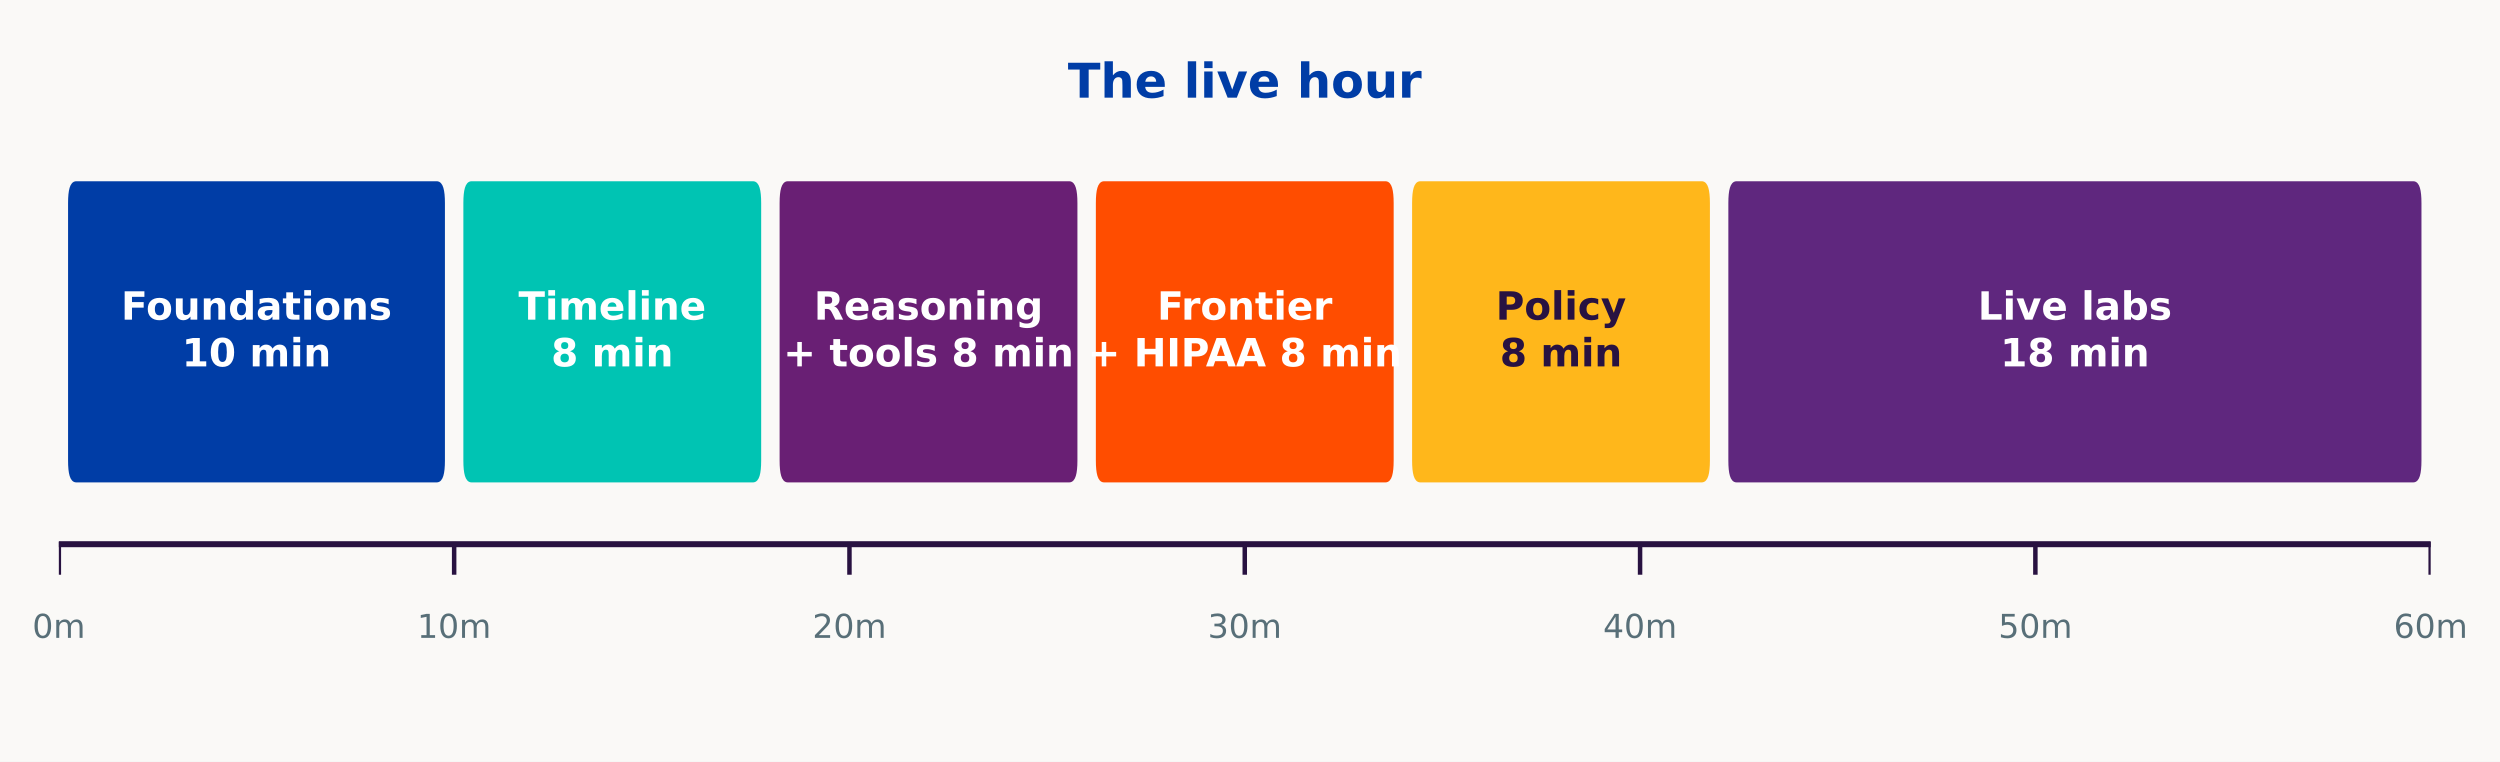
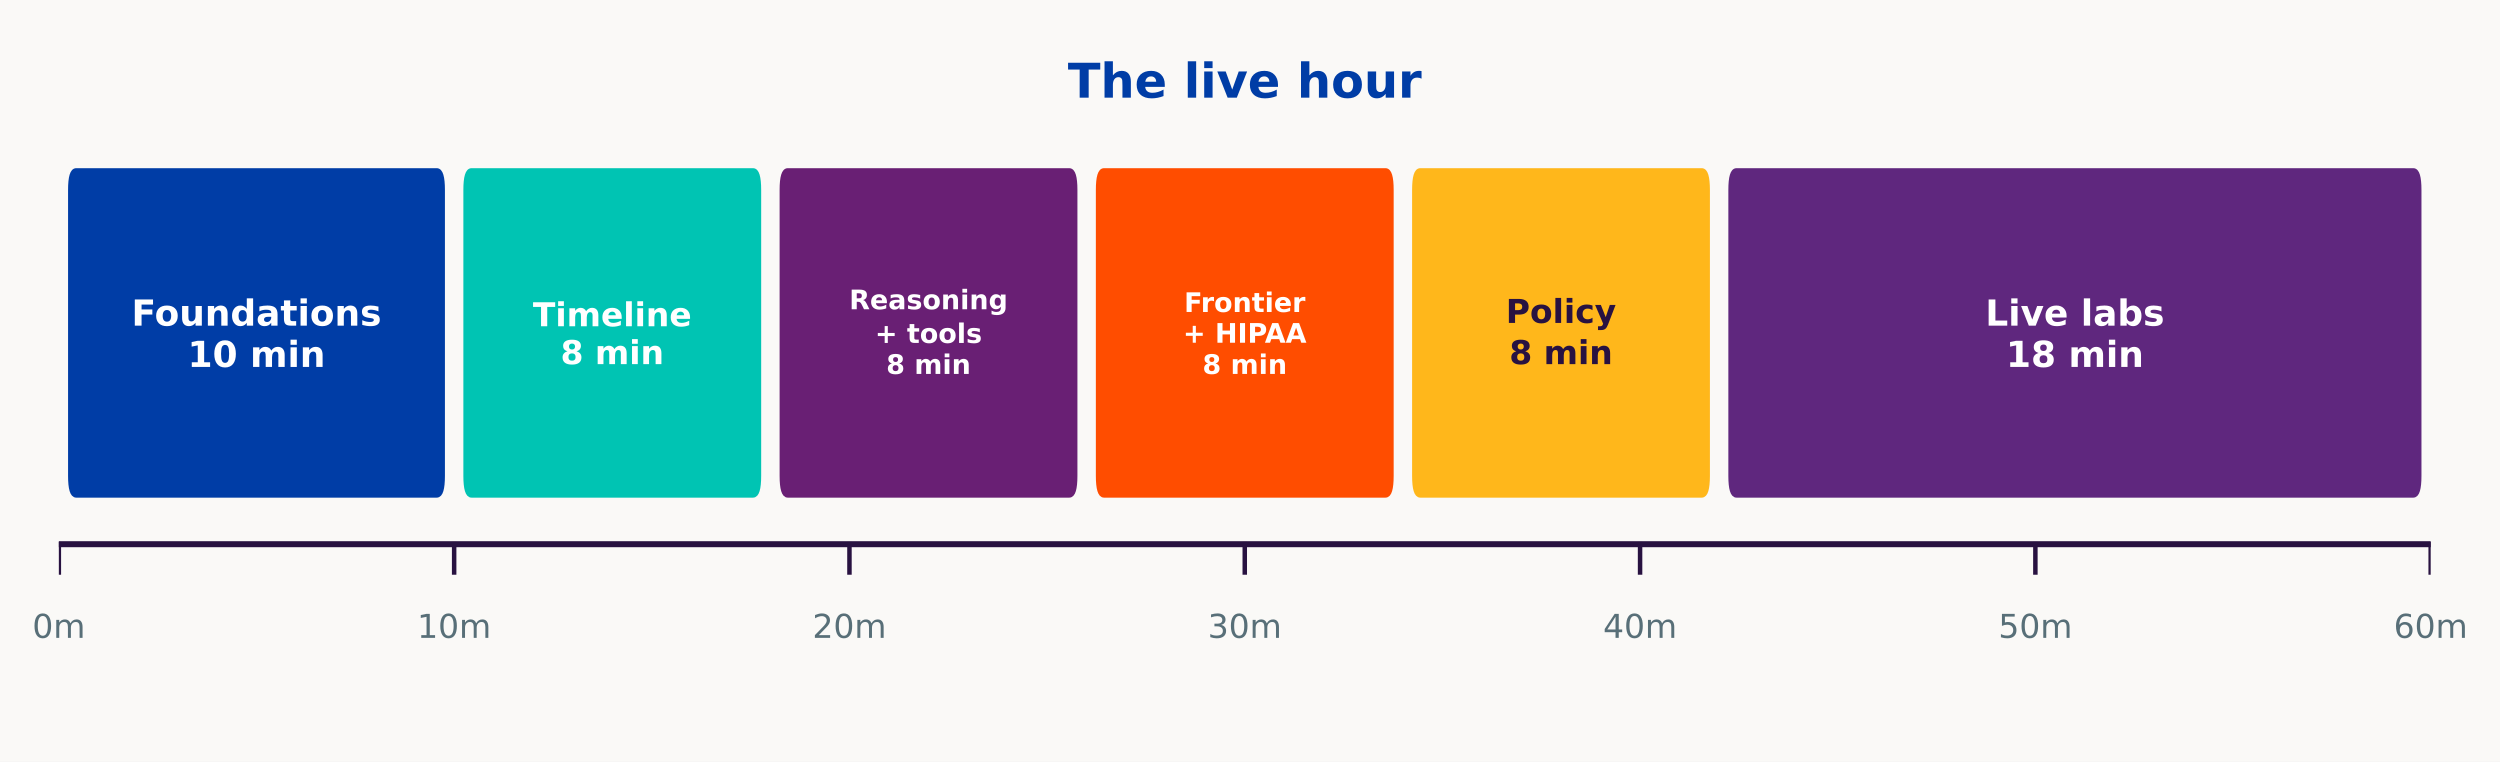
<svg xmlns="http://www.w3.org/2000/svg" xmlns:xlink="http://www.w3.org/1999/xlink" width="835.173pt" height="254.448pt" viewBox="0 0 835.173 254.448" version="1.1">
  <defs>
    <style type="text/css">*{stroke-linejoin: round; stroke-linecap: butt}</style>
  </defs>
  <g id="figure_1">
    <g id="patch_1">
      <path d="M 0 254.448  L 835.173 254.448  L 835.173 0  L 0 0  z " style="fill: #faf9f7" />
    </g>
    <g id="axes_1">
      <g id="patch_2">
-         <path d="M 25.467 160.405  L 145.906 160.405  Q 147.887 160.405 147.887 153.856  L 147.887 67.848  Q 147.887 61.299 145.906 61.299  L 25.467 61.299  Q 23.486 61.299 23.486 67.848  L 23.486 153.856  Q 23.486 160.405 25.467 160.405  z " clip-path="url(#pd642edeafd)" style="fill: #003da6; stroke: #003da6; stroke-width: 1.5; stroke-linejoin: miter" />
+         <path d="M 25.467 165.498  L 145.906 165.498  Q 147.887 165.498 147.887 158.95  L 147.887 63.482  Q 147.887 56.933 145.906 56.933  L 25.467 56.933  Q 23.486 56.933 23.486 63.482  L 23.486 158.95  Q 23.486 165.498 25.467 165.498  z " clip-path="url(#p7206126581)" style="fill: #003da6; stroke: #003da6; stroke-width: 1.5; stroke-linejoin: miter" />
      </g>
      <g id="patch_3">
-         <path d="M 157.527 160.405  L 251.554 160.405  Q 253.535 160.405 253.535 153.856  L 253.535 67.848  Q 253.535 61.299 251.554 61.299  L 157.527 61.299  Q 155.546 61.299 155.546 67.848  L 155.546 153.856  Q 155.546 160.405 157.527 160.405  z " clip-path="url(#pd642edeafd)" style="fill: #00c4b3; stroke: #00c4b3; stroke-width: 1.5; stroke-linejoin: miter" />
+         <path d="M 263.175 165.498  L 357.202 165.498  Q 359.183 165.498 359.183 158.95  L 359.183 63.482  Q 359.183 56.933 357.202 56.933  L 263.175 56.933  Q 261.194 56.933 261.194 63.482  L 261.194 158.95  Q 261.194 165.498 263.175 165.498  z " clip-path="url(#p7206126581)" style="fill: #691f74; stroke: #691f74; stroke-width: 1.5; stroke-linejoin: miter" />
      </g>
      <g id="patch_4">
-         <path d="M 263.175 160.405  L 357.202 160.405  Q 359.183 160.405 359.183 153.856  L 359.183 67.848  Q 359.183 61.299 357.202 61.299  L 263.175 61.299  Q 261.194 61.299 261.194 67.848  L 261.194 153.856  Q 261.194 160.405 263.175 160.405  z " clip-path="url(#pd642edeafd)" style="fill: #691f74; stroke: #691f74; stroke-width: 1.5; stroke-linejoin: miter" />
+         <path d="M 368.823 165.498  L 462.85 165.498  Q 464.831 165.498 464.831 158.95  L 464.831 63.482  Q 464.831 56.933 462.85 56.933  L 368.823 56.933  Q 366.842 56.933 366.842 63.482  L 366.842 158.95  Q 366.842 165.498 368.823 165.498  z " clip-path="url(#p7206126581)" style="fill: #ff4d00; stroke: #ff4d00; stroke-width: 1.5; stroke-linejoin: miter" />
      </g>
      <g id="patch_5">
-         <path d="M 368.823 160.405  L 462.85 160.405  Q 464.831 160.405 464.831 153.856  L 464.831 67.848  Q 464.831 61.299 462.85 61.299  L 368.823 61.299  Q 366.842 61.299 366.842 67.848  L 366.842 153.856  Q 366.842 160.405 368.823 160.405  z " clip-path="url(#pd642edeafd)" style="fill: #ff4d00; stroke: #ff4d00; stroke-width: 1.5; stroke-linejoin: miter" />
+         <path d="M 474.471 165.498  L 568.498 165.498  Q 570.479 165.498 570.479 158.95  L 570.479 63.482  Q 570.479 56.933 568.498 56.933  L 474.471 56.933  Q 472.49 56.933 472.49 63.482  L 472.49 158.95  Q 472.49 165.498 474.471 165.498  z " clip-path="url(#p7206126581)" style="fill: #ffb71b; stroke: #ffb71b; stroke-width: 1.5; stroke-linejoin: miter" />
      </g>
      <g id="patch_6">
-         <path d="M 474.471 160.405  L 568.498 160.405  Q 570.479 160.405 570.479 153.856  L 570.479 67.848  Q 570.479 61.299 568.498 61.299  L 474.471 61.299  Q 472.49 61.299 472.49 67.848  L 472.49 153.856  Q 472.49 160.405 474.471 160.405  z " clip-path="url(#pd642edeafd)" style="fill: #ffb71b; stroke: #ffb71b; stroke-width: 1.5; stroke-linejoin: miter" />
+         <path d="M 157.527 165.498  L 251.554 165.498  Q 253.535 165.498 253.535 158.95  L 253.535 63.482  Q 253.535 56.933 251.554 56.933  L 157.527 56.933  Q 155.546 56.933 155.546 63.482  L 155.546 158.95  Q 155.546 165.498 157.527 165.498  z " clip-path="url(#p7206126581)" style="fill: #00c4b3; stroke: #00c4b3; stroke-width: 1.5; stroke-linejoin: miter" />
      </g>
      <g id="patch_7">
-         <path d="M 580.119 160.405  L 806.206 160.405  Q 808.187 160.405 808.187 153.856  L 808.187 67.848  Q 808.187 61.299 806.206 61.299  L 580.119 61.299  Q 578.138 61.299 578.138 67.848  L 578.138 153.856  Q 578.138 160.405 580.119 160.405  z " clip-path="url(#pd642edeafd)" style="fill: #5f277e; stroke: #5f277e; stroke-width: 1.5; stroke-linejoin: miter" />
+         <path d="M 580.119 165.498  L 806.206 165.498  Q 808.187 165.498 808.187 158.95  L 808.187 63.482  Q 808.187 56.933 806.206 56.933  L 580.119 56.933  Q 578.138 56.933 578.138 63.482  L 578.138 158.95  Q 578.138 165.498 580.119 165.498  z " clip-path="url(#p7206126581)" style="fill: #5f277e; stroke: #5f277e; stroke-width: 1.5; stroke-linejoin: miter" />
      </g>
      <g id="line2d_1">
-         <path d="M 19.657 181.798  L 812.017 181.798  " clip-path="url(#pd642edeafd)" style="fill: none; stroke: #281241; stroke-width: 2; stroke-linecap: square" />
+         <path d="M 19.657 181.798  L 812.017 181.798  " clip-path="url(#p7206126581)" style="fill: none; stroke: #281241; stroke-width: 2; stroke-linecap: square" />
      </g>
      <g id="line2d_2">
-         <path d="M 19.657 191.257  L 19.657 181.798  " clip-path="url(#pd642edeafd)" style="fill: none; stroke: #281241; stroke-width: 1.5; stroke-linecap: square" />
+         <path d="M 19.657 191.257  L 19.657 181.798  " clip-path="url(#p7206126581)" style="fill: none; stroke: #281241; stroke-width: 1.5; stroke-linecap: square" />
      </g>
      <g id="line2d_3">
-         <path d="M 151.717 191.257  L 151.717 181.798  " clip-path="url(#pd642edeafd)" style="fill: none; stroke: #281241; stroke-width: 1.5; stroke-linecap: square" />
+         <path d="M 151.717 191.257  L 151.717 181.798  " clip-path="url(#p7206126581)" style="fill: none; stroke: #281241; stroke-width: 1.5; stroke-linecap: square" />
      </g>
      <g id="line2d_4">
-         <path d="M 283.777 191.257  L 283.777 181.798  " clip-path="url(#pd642edeafd)" style="fill: none; stroke: #281241; stroke-width: 1.5; stroke-linecap: square" />
+         <path d="M 283.777 191.257  L 283.777 181.798  " clip-path="url(#p7206126581)" style="fill: none; stroke: #281241; stroke-width: 1.5; stroke-linecap: square" />
      </g>
      <g id="line2d_5">
-         <path d="M 415.837 191.257  L 415.837 181.798  " clip-path="url(#pd642edeafd)" style="fill: none; stroke: #281241; stroke-width: 1.5; stroke-linecap: square" />
+         <path d="M 415.837 191.257  L 415.837 181.798  " clip-path="url(#p7206126581)" style="fill: none; stroke: #281241; stroke-width: 1.5; stroke-linecap: square" />
      </g>
      <g id="line2d_6">
-         <path d="M 547.897 191.257  L 547.897 181.798  " clip-path="url(#pd642edeafd)" style="fill: none; stroke: #281241; stroke-width: 1.5; stroke-linecap: square" />
+         <path d="M 547.897 191.257  L 547.897 181.798  " clip-path="url(#p7206126581)" style="fill: none; stroke: #281241; stroke-width: 1.5; stroke-linecap: square" />
      </g>
      <g id="line2d_7">
-         <path d="M 679.957 191.257  L 679.957 181.798  " clip-path="url(#pd642edeafd)" style="fill: none; stroke: #281241; stroke-width: 1.5; stroke-linecap: square" />
+         <path d="M 679.957 191.257  L 679.957 181.798  " clip-path="url(#p7206126581)" style="fill: none; stroke: #281241; stroke-width: 1.5; stroke-linecap: square" />
      </g>
      <g id="line2d_8">
-         <path d="M 812.017 191.257  L 812.017 181.798  " clip-path="url(#pd642edeafd)" style="fill: none; stroke: #281241; stroke-width: 1.5; stroke-linecap: square" />
+         <path d="M 812.017 191.257  L 812.017 181.798  " clip-path="url(#p7206126581)" style="fill: none; stroke: #281241; stroke-width: 1.5; stroke-linecap: square" />
      </g>
      <g id="text_1">
-         <g style="fill: #ffffff" transform="translate(40.45383 106.7914) scale(0.13 -0.13)">
+         <g style="fill: #ffffff" transform="translate(43.93328 108.7895) scale(0.12 -0.12)">
          <defs>
            <path id="DejaVuSans-Bold-29" d="M 588 4666  L 3834 4666  L 3834 3756  L 1791 3756  L 1791 2888  L 3713 2888  L 3713 1978  L 1791 1978  L 1791 0  L 588 0  L 588 4666  z " transform="scale(0.015625)" />
            <path id="DejaVuSans-Bold-52" d="M 2203 2784  Q 1831 2784 1636 2517  Q 1441 2250 1441 1747  Q 1441 1244 1636 976  Q 1831 709 2203 709  Q 2569 709 2762 976  Q 2956 1244 2956 1747  Q 2956 2250 2762 2517  Q 2569 2784 2203 2784  z M 2203 3584  Q 3106 3584 3614 3096  Q 4122 2609 4122 1747  Q 4122 884 3614 396  Q 3106 -91 2203 -91  Q 1297 -91 786 396  Q 275 884 275 1747  Q 275 2609 786 3096  Q 1297 3584 2203 3584  z " transform="scale(0.015625)" />
            <path id="DejaVuSans-Bold-58" d="M 500 1363  L 500 3500  L 1625 3500  L 1625 3150  Q 1625 2866 1622 2436  Q 1619 2006 1619 1863  Q 1619 1441 1641 1255  Q 1663 1069 1716 984  Q 1784 875 1895 815  Q 2006 756 2150 756  Q 2500 756 2700 1025  Q 2900 1294 2900 1772  L 2900 3500  L 4019 3500  L 4019 0  L 2900 0  L 2900 506  Q 2647 200 2364 54  Q 2081 -91 1741 -91  Q 1134 -91 817 281  Q 500 653 500 1363  z " transform="scale(0.015625)" />
            <path id="DejaVuSans-Bold-51" d="M 4056 2131  L 4056 0  L 2931 0  L 2931 347  L 2931 1631  Q 2931 2084 2911 2256  Q 2891 2428 2841 2509  Q 2775 2619 2662 2680  Q 2550 2741 2406 2741  Q 2056 2741 1856 2470  Q 1656 2200 1656 1722  L 1656 0  L 538 0  L 538 3500  L 1656 3500  L 1656 2988  Q 1909 3294 2193 3439  Q 2478 3584 2822 3584  Q 3428 3584 3742 3212  Q 4056 2841 4056 2131  z " transform="scale(0.015625)" />
            <path id="DejaVuSans-Bold-47" d="M 2919 2988  L 2919 4863  L 4044 4863  L 4044 0  L 2919 0  L 2919 506  Q 2688 197 2409 53  Q 2131 -91 1766 -91  Q 1119 -91 703 423  Q 288 938 288 1747  Q 288 2556 703 3070  Q 1119 3584 1766 3584  Q 2128 3584 2408 3439  Q 2688 3294 2919 2988  z M 2181 722  Q 2541 722 2730 984  Q 2919 1247 2919 1747  Q 2919 2247 2730 2509  Q 2541 2772 2181 2772  Q 1825 2772 1636 2509  Q 1447 2247 1447 1747  Q 1447 1247 1636 984  Q 1825 722 2181 722  z " transform="scale(0.015625)" />
            <path id="DejaVuSans-Bold-44" d="M 2106 1575  Q 1756 1575 1579 1456  Q 1403 1338 1403 1106  Q 1403 894 1545 773  Q 1688 653 1941 653  Q 2256 653 2472 879  Q 2688 1106 2688 1447  L 2688 1575  L 2106 1575  z M 3816 1997  L 3816 0  L 2688 0  L 2688 519  Q 2463 200 2181 54  Q 1900 -91 1497 -91  Q 953 -91 614 226  Q 275 544 275 1050  Q 275 1666 698 1953  Q 1122 2241 2028 2241  L 2688 2241  L 2688 2328  Q 2688 2594 2478 2717  Q 2269 2841 1825 2841  Q 1466 2841 1156 2769  Q 847 2697 581 2553  L 581 3406  Q 941 3494 1303 3539  Q 1666 3584 2028 3584  Q 2975 3584 3395 3211  Q 3816 2838 3816 1997  z " transform="scale(0.015625)" />
            <path id="DejaVuSans-Bold-57" d="M 1759 4494  L 1759 3500  L 2913 3500  L 2913 2700  L 1759 2700  L 1759 1216  Q 1759 972 1856 886  Q 1953 800 2241 800  L 2816 800  L 2816 0  L 1856 0  Q 1194 0 917 276  Q 641 553 641 1216  L 641 2700  L 84 2700  L 84 3500  L 641 3500  L 641 4494  L 1759 4494  z " transform="scale(0.015625)" />
            <path id="DejaVuSans-Bold-4c" d="M 538 3500  L 1656 3500  L 1656 0  L 538 0  L 538 3500  z M 538 4863  L 1656 4863  L 1656 3950  L 538 3950  L 538 4863  z " transform="scale(0.015625)" />
            <path id="DejaVuSans-Bold-56" d="M 3272 3391  L 3272 2541  Q 2913 2691 2578 2766  Q 2244 2841 1947 2841  Q 1628 2841 1473 2761  Q 1319 2681 1319 2516  Q 1319 2381 1436 2309  Q 1553 2238 1856 2203  L 2053 2175  Q 2913 2066 3209 1816  Q 3506 1566 3506 1031  Q 3506 472 3093 190  Q 2681 -91 1863 -91  Q 1516 -91 1145 -36  Q 775 19 384 128  L 384 978  Q 719 816 1070 734  Q 1422 653 1784 653  Q 2113 653 2278 743  Q 2444 834 2444 1013  Q 2444 1163 2330 1236  Q 2216 1309 1875 1350  L 1678 1375  Q 931 1469 631 1722  Q 331 1975 331 2491  Q 331 3047 712 3315  Q 1094 3584 1881 3584  Q 2191 3584 2531 3537  Q 2872 3491 3272 3391  z " transform="scale(0.015625)" />
          </defs>
          <use xlink:href="#DejaVuSans-Bold-29" />
          <use xlink:href="#DejaVuSans-Bold-52" transform="translate(64.26562 0)" />
          <use xlink:href="#DejaVuSans-Bold-58" transform="translate(132.9688 0)" />
          <use xlink:href="#DejaVuSans-Bold-51" transform="translate(204.1562 0)" />
          <use xlink:href="#DejaVuSans-Bold-47" transform="translate(275.3438 0)" />
          <use xlink:href="#DejaVuSans-Bold-44" transform="translate(346.9219 0)" />
          <use xlink:href="#DejaVuSans-Bold-57" transform="translate(414.4062 0)" />
          <use xlink:href="#DejaVuSans-Bold-4c" transform="translate(462.2031 0)" />
          <use xlink:href="#DejaVuSans-Bold-52" transform="translate(496.4844 0)" />
          <use xlink:href="#DejaVuSans-Bold-51" transform="translate(565.1875 0)" />
          <use xlink:href="#DejaVuSans-Bold-56" transform="translate(636.375 0)" />
        </g>
-         <g style="fill: #ffffff" transform="translate(60.75008 122.3949) scale(0.13 -0.13)">
+         <g style="fill: #ffffff" transform="translate(62.66828 122.5894) scale(0.12 -0.12)">
          <defs>
            <path id="DejaVuSans-Bold-14" d="M 750 831  L 1813 831  L 1813 3847  L 722 3622  L 722 4441  L 1806 4666  L 2950 4666  L 2950 831  L 4013 831  L 4013 0  L 750 0  L 750 831  z " transform="scale(0.015625)" />
            <path id="DejaVuSans-Bold-13" d="M 2944 2338  Q 2944 3213 2780 3570  Q 2616 3928 2228 3928  Q 1841 3928 1675 3570  Q 1509 3213 1509 2338  Q 1509 1453 1675 1090  Q 1841 728 2228 728  Q 2613 728 2778 1090  Q 2944 1453 2944 2338  z M 4147 2328  Q 4147 1169 3647 539  Q 3147 -91 2228 -91  Q 1306 -91 806 539  Q 306 1169 306 2328  Q 306 3491 806 4120  Q 1306 4750 2228 4750  Q 3147 4750 3647 4120  Q 4147 3491 4147 2328  z " transform="scale(0.015625)" />
            <path id="DejaVuSans-Bold-3" transform="scale(0.015625)" />
            <path id="DejaVuSans-Bold-50" d="M 3781 2919  Q 3994 3244 4286 3414  Q 4578 3584 4928 3584  Q 5531 3584 5847 3212  Q 6163 2841 6163 2131  L 6163 0  L 5038 0  L 5038 1825  Q 5041 1866 5042 1909  Q 5044 1953 5044 2034  Q 5044 2406 4934 2573  Q 4825 2741 4581 2741  Q 4263 2741 4089 2478  Q 3916 2216 3909 1719  L 3909 0  L 2784 0  L 2784 1825  Q 2784 2406 2684 2573  Q 2584 2741 2328 2741  Q 2006 2741 1831 2477  Q 1656 2213 1656 1722  L 1656 0  L 531 0  L 531 3500  L 1656 3500  L 1656 2988  Q 1863 3284 2130 3434  Q 2397 3584 2719 3584  Q 3081 3584 3359 3409  Q 3638 3234 3781 2919  z " transform="scale(0.015625)" />
          </defs>
          <use xlink:href="#DejaVuSans-Bold-14" />
          <use xlink:href="#DejaVuSans-Bold-13" transform="translate(69.57812 0)" />
          <use xlink:href="#DejaVuSans-Bold-3" transform="translate(139.1562 0)" />
          <use xlink:href="#DejaVuSans-Bold-50" transform="translate(173.9688 0)" />
          <use xlink:href="#DejaVuSans-Bold-4c" transform="translate(278.1719 0)" />
          <use xlink:href="#DejaVuSans-Bold-51" transform="translate(312.4531 0)" />
        </g>
      </g>
      <g id="text_2">
-         <g style="fill: #ffffff" transform="translate(173.2036 106.7914) scale(0.13 -0.13)">
-           <defs>
-             <path id="DejaVuSans-Bold-37" d="M 31 4666  L 4331 4666  L 4331 3756  L 2784 3756  L 2784 0  L 1581 0  L 1581 3756  L 31 3756  L 31 4666  z " transform="scale(0.015625)" />
+         <g style="fill: #ffffff" transform="translate(283.6943 103.314) scale(0.09 -0.09)">
+           <defs>
+             <path id="DejaVuSans-Bold-35" d="M 2297 2597  Q 2675 2597 2839 2737  Q 3003 2878 3003 3200  Q 3003 3519 2839 3656  Q 2675 3794 2297 3794  L 1791 3794  L 1791 2597  L 2297 2597  z M 1791 1766  L 1791 0  L 588 0  L 588 4666  L 2425 4666  Q 3347 4666 3776 4356  Q 4206 4047 4206 3378  Q 4206 2916 3982 2619  Q 3759 2322 3309 2181  Q 3556 2125 3751 1926  Q 3947 1728 4147 1325  L 4800 0  L 3519 0  L 2950 1159  Q 2778 1509 2601 1637  Q 2425 1766 2131 1766  L 1791 1766  z " transform="scale(0.015625)" />
            <path id="DejaVuSans-Bold-48" d="M 4031 1759  L 4031 1441  L 1416 1441  Q 1456 1047 1700 850  Q 1944 653 2381 653  Q 2734 653 3104 758  Q 3475 863 3866 1075  L 3866 213  Q 3469 63 3072 -14  Q 2675 -91 2278 -91  Q 1328 -91 801 392  Q 275 875 275 1747  Q 275 2603 792 3093  Q 1309 3584 2216 3584  Q 3041 3584 3536 3087  Q 4031 2591 4031 1759  z M 2881 2131  Q 2881 2450 2695 2645  Q 2509 2841 2209 2841  Q 1884 2841 1681 2658  Q 1478 2475 1428 2131  L 2881 2131  z " transform="scale(0.015625)" />
-             <path id="DejaVuSans-Bold-4f" d="M 538 4863  L 1656 4863  L 1656 0  L 538 0  L 538 4863  z " transform="scale(0.015625)" />
-           </defs>
-           <use xlink:href="#DejaVuSans-Bold-37" />
-           <use xlink:href="#DejaVuSans-Bold-4c" transform="translate(68.21875 0)" />
-           <use xlink:href="#DejaVuSans-Bold-50" transform="translate(102.5 0)" />
-           <use xlink:href="#DejaVuSans-Bold-48" transform="translate(206.7031 0)" />
-           <use xlink:href="#DejaVuSans-Bold-4f" transform="translate(274.5312 0)" />
-           <use xlink:href="#DejaVuSans-Bold-4c" transform="translate(308.8125 0)" />
-           <use xlink:href="#DejaVuSans-Bold-51" transform="translate(343.0938 0)" />
-           <use xlink:href="#DejaVuSans-Bold-48" transform="translate(414.2812 0)" />
-         </g>
-         <g style="fill: #ffffff" transform="translate(184.1267 122.3949) scale(0.13 -0.13)">
-           <defs>
-             <path id="DejaVuSans-Bold-1b" d="M 2228 2088  Q 1891 2088 1709 1903  Q 1528 1719 1528 1375  Q 1528 1031 1709 848  Q 1891 666 2228 666  Q 2563 666 2741 848  Q 2919 1031 2919 1375  Q 2919 1722 2741 1905  Q 2563 2088 2228 2088  z M 1350 2484  Q 925 2613 709 2878  Q 494 3144 494 3541  Q 494 4131 934 4440  Q 1375 4750 2228 4750  Q 3075 4750 3515 4442  Q 3956 4134 3956 3541  Q 3956 3144 3739 2878  Q 3522 2613 3097 2484  Q 3572 2353 3814 2058  Q 4056 1763 4056 1313  Q 4056 619 3595 264  Q 3134 -91 2228 -91  Q 1319 -91 855 264  Q 391 619 391 1313  Q 391 1763 633 2058  Q 875 2353 1350 2484  z M 1631 3419  Q 1631 3141 1786 2991  Q 1941 2841 2228 2841  Q 2509 2841 2662 2991  Q 2816 3141 2816 3419  Q 2816 3697 2662 3845  Q 2509 3994 2228 3994  Q 1941 3994 1786 3844  Q 1631 3694 1631 3419  z " transform="scale(0.015625)" />
-           </defs>
-           <use xlink:href="#DejaVuSans-Bold-1b" />
-           <use xlink:href="#DejaVuSans-Bold-3" transform="translate(69.57812 0)" />
-           <use xlink:href="#DejaVuSans-Bold-50" transform="translate(104.3906 0)" />
-           <use xlink:href="#DejaVuSans-Bold-4c" transform="translate(208.5938 0)" />
-           <use xlink:href="#DejaVuSans-Bold-51" transform="translate(242.875 0)" />
-         </g>
-       </g>
-       <g id="text_3">
-         <g style="fill: #ffffff" transform="translate(271.919 106.7914) scale(0.13 -0.13)">
-           <defs>
-             <path id="DejaVuSans-Bold-35" d="M 2297 2597  Q 2675 2597 2839 2737  Q 3003 2878 3003 3200  Q 3003 3519 2839 3656  Q 2675 3794 2297 3794  L 1791 3794  L 1791 2597  L 2297 2597  z M 1791 1766  L 1791 0  L 588 0  L 588 4666  L 2425 4666  Q 3347 4666 3776 4356  Q 4206 4047 4206 3378  Q 4206 2916 3982 2619  Q 3759 2322 3309 2181  Q 3556 2125 3751 1926  Q 3947 1728 4147 1325  L 4800 0  L 3519 0  L 2950 1159  Q 2778 1509 2601 1637  Q 2425 1766 2131 1766  L 1791 1766  z " transform="scale(0.015625)" />
            <path id="DejaVuSans-Bold-4a" d="M 2919 594  Q 2688 288 2409 144  Q 2131 0 1766 0  Q 1125 0 706 504  Q 288 1009 288 1791  Q 288 2575 706 3076  Q 1125 3578 1766 3578  Q 2131 3578 2409 3434  Q 2688 3291 2919 2981  L 2919 3500  L 4044 3500  L 4044 353  Q 4044 -491 3511 -936  Q 2978 -1381 1966 -1381  Q 1638 -1381 1331 -1331  Q 1025 -1281 716 -1178  L 716 -306  Q 1009 -475 1290 -558  Q 1572 -641 1856 -641  Q 2406 -641 2662 -400  Q 2919 -159 2919 353  L 2919 594  z M 2181 2772  Q 1834 2772 1640 2515  Q 1447 2259 1447 1791  Q 1447 1309 1634 1061  Q 1822 813 2181 813  Q 2531 813 2725 1069  Q 2919 1325 2919 1791  Q 2919 2259 2725 2515  Q 2531 2772 2181 2772  z " transform="scale(0.015625)" />
          </defs>
          <use xlink:href="#DejaVuSans-Bold-35" />
          <use xlink:href="#DejaVuSans-Bold-48" transform="translate(77 0)" />
          <use xlink:href="#DejaVuSans-Bold-44" transform="translate(144.8281 0)" />
          <use xlink:href="#DejaVuSans-Bold-56" transform="translate(212.3125 0)" />
          <use xlink:href="#DejaVuSans-Bold-52" transform="translate(271.8281 0)" />
          <use xlink:href="#DejaVuSans-Bold-51" transform="translate(340.5312 0)" />
          <use xlink:href="#DejaVuSans-Bold-4c" transform="translate(411.7188 0)" />
          <use xlink:href="#DejaVuSans-Bold-51" transform="translate(446 0)" />
          <use xlink:href="#DejaVuSans-Bold-4a" transform="translate(517.1875 0)" />
        </g>
-         <g style="fill: #ffffff" transform="translate(261.6672 122.3949) scale(0.13 -0.13)">
+         <g style="fill: #ffffff" transform="translate(292.2963 114.571) scale(0.09 -0.09)">
          <defs>
            <path id="DejaVuSans-Bold-e" d="M 3053 4013  L 3053 2375  L 4684 2375  L 4684 1638  L 3053 1638  L 3053 0  L 2309 0  L 2309 1638  L 678 1638  L 678 2375  L 2309 2375  L 2309 4013  L 3053 4013  z " transform="scale(0.015625)" />
+             <path id="DejaVuSans-Bold-4f" d="M 538 4863  L 1656 4863  L 1656 0  L 538 0  L 538 4863  z " transform="scale(0.015625)" />
          </defs>
          <use xlink:href="#DejaVuSans-Bold-e" />
          <use xlink:href="#DejaVuSans-Bold-3" transform="translate(83.79688 0)" />
          <use xlink:href="#DejaVuSans-Bold-57" transform="translate(118.6094 0)" />
          <use xlink:href="#DejaVuSans-Bold-52" transform="translate(166.4062 0)" />
          <use xlink:href="#DejaVuSans-Bold-52" transform="translate(235.1094 0)" />
          <use xlink:href="#DejaVuSans-Bold-4f" transform="translate(303.8125 0)" />
          <use xlink:href="#DejaVuSans-Bold-56" transform="translate(338.0938 0)" />
-           <use xlink:href="#DejaVuSans-Bold-3" transform="translate(397.6094 0)" />
-           <use xlink:href="#DejaVuSans-Bold-1b" transform="translate(432.4219 0)" />
-           <use xlink:href="#DejaVuSans-Bold-3" transform="translate(502 0)" />
-           <use xlink:href="#DejaVuSans-Bold-50" transform="translate(536.8125 0)" />
-           <use xlink:href="#DejaVuSans-Bold-4c" transform="translate(641.0156 0)" />
-           <use xlink:href="#DejaVuSans-Bold-51" transform="translate(675.2969 0)" />
-         </g>
-       </g>
-       <g id="text_4">
-         <g style="fill: #ffffff" transform="translate(386.5644 106.7914) scale(0.13 -0.13)">
+         </g>
+         <g style="fill: #ffffff" transform="translate(296.0559 124.921) scale(0.09 -0.09)">
+           <defs>
+             <path id="DejaVuSans-Bold-1b" d="M 2228 2088  Q 1891 2088 1709 1903  Q 1528 1719 1528 1375  Q 1528 1031 1709 848  Q 1891 666 2228 666  Q 2563 666 2741 848  Q 2919 1031 2919 1375  Q 2919 1722 2741 1905  Q 2563 2088 2228 2088  z M 1350 2484  Q 925 2613 709 2878  Q 494 3144 494 3541  Q 494 4131 934 4440  Q 1375 4750 2228 4750  Q 3075 4750 3515 4442  Q 3956 4134 3956 3541  Q 3956 3144 3739 2878  Q 3522 2613 3097 2484  Q 3572 2353 3814 2058  Q 4056 1763 4056 1313  Q 4056 619 3595 264  Q 3134 -91 2228 -91  Q 1319 -91 855 264  Q 391 619 391 1313  Q 391 1763 633 2058  Q 875 2353 1350 2484  z M 1631 3419  Q 1631 3141 1786 2991  Q 1941 2841 2228 2841  Q 2509 2841 2662 2991  Q 2816 3141 2816 3419  Q 2816 3697 2662 3845  Q 2509 3994 2228 3994  Q 1941 3994 1786 3844  Q 1631 3694 1631 3419  z " transform="scale(0.015625)" />
+           </defs>
+           <use xlink:href="#DejaVuSans-Bold-1b" />
+           <use xlink:href="#DejaVuSans-Bold-3" transform="translate(69.57812 0)" />
+           <use xlink:href="#DejaVuSans-Bold-50" transform="translate(104.3906 0)" />
+           <use xlink:href="#DejaVuSans-Bold-4c" transform="translate(208.5938 0)" />
+           <use xlink:href="#DejaVuSans-Bold-51" transform="translate(242.875 0)" />
+         </g>
+       </g>
+       <g id="text_3">
+         <g style="fill: #ffffff" transform="translate(395.5713 104.221) scale(0.09 -0.09)">
          <defs>
            <path id="DejaVuSans-Bold-55" d="M 3138 2547  Q 2991 2616 2845 2648  Q 2700 2681 2553 2681  Q 2122 2681 1889 2404  Q 1656 2128 1656 1613  L 1656 0  L 538 0  L 538 3500  L 1656 3500  L 1656 2925  Q 1872 3269 2151 3426  Q 2431 3584 2822 3584  Q 2878 3584 2943 3579  Q 3009 3575 3134 3559  L 3138 2547  z " transform="scale(0.015625)" />
          </defs>
          <use xlink:href="#DejaVuSans-Bold-29" />
          <use xlink:href="#DejaVuSans-Bold-55" transform="translate(61.92188 0)" />
          <use xlink:href="#DejaVuSans-Bold-52" transform="translate(111.2344 0)" />
          <use xlink:href="#DejaVuSans-Bold-51" transform="translate(179.9375 0)" />
          <use xlink:href="#DejaVuSans-Bold-57" transform="translate(251.125 0)" />
          <use xlink:href="#DejaVuSans-Bold-4c" transform="translate(298.9219 0)" />
          <use xlink:href="#DejaVuSans-Bold-48" transform="translate(333.2031 0)" />
          <use xlink:href="#DejaVuSans-Bold-55" transform="translate(401.0312 0)" />
        </g>
-         <g style="fill: #ffffff" transform="translate(363.3634 122.3949) scale(0.13 -0.13)">
+         <g style="fill: #ffffff" transform="translate(395.2084 114.4965) scale(0.09 -0.09)">
          <defs>
            <path id="DejaVuSans-Bold-2b" d="M 588 4666  L 1791 4666  L 1791 2888  L 3566 2888  L 3566 4666  L 4769 4666  L 4769 0  L 3566 0  L 3566 1978  L 1791 1978  L 1791 0  L 588 0  L 588 4666  z " transform="scale(0.015625)" />
            <path id="DejaVuSans-Bold-2c" d="M 588 4666  L 1791 4666  L 1791 0  L 588 0  L 588 4666  z " transform="scale(0.015625)" />
            <path id="DejaVuSans-Bold-33" d="M 588 4666  L 2584 4666  Q 3475 4666 3951 4270  Q 4428 3875 4428 3144  Q 4428 2409 3951 2014  Q 3475 1619 2584 1619  L 1791 1619  L 1791 0  L 588 0  L 588 4666  z M 1791 3794  L 1791 2491  L 2456 2491  Q 2806 2491 2997 2661  Q 3188 2831 3188 3144  Q 3188 3456 2997 3625  Q 2806 3794 2456 3794  L 1791 3794  z " transform="scale(0.015625)" />
            <path id="DejaVuSans-Bold-24" d="M 3419 850  L 1538 850  L 1241 0  L 31 0  L 1759 4666  L 3194 4666  L 4922 0  L 3713 0  L 3419 850  z M 1838 1716  L 3116 1716  L 2478 3572  L 1838 1716  z " transform="scale(0.015625)" />
          </defs>
          <use xlink:href="#DejaVuSans-Bold-e" />
          <use xlink:href="#DejaVuSans-Bold-3" transform="translate(83.79688 0)" />
          <use xlink:href="#DejaVuSans-Bold-2b" transform="translate(118.6094 0)" />
          <use xlink:href="#DejaVuSans-Bold-2c" transform="translate(202.2969 0)" />
          <use xlink:href="#DejaVuSans-Bold-33" transform="translate(239.5 0)" />
          <use xlink:href="#DejaVuSans-Bold-24" transform="translate(303.625 0)" />
          <use xlink:href="#DejaVuSans-Bold-24" transform="translate(381.0156 0)" />
-           <use xlink:href="#DejaVuSans-Bold-3" transform="translate(458.4062 0)" />
-           <use xlink:href="#DejaVuSans-Bold-1b" transform="translate(493.2188 0)" />
-           <use xlink:href="#DejaVuSans-Bold-3" transform="translate(562.7969 0)" />
-           <use xlink:href="#DejaVuSans-Bold-50" transform="translate(597.6094 0)" />
-           <use xlink:href="#DejaVuSans-Bold-4c" transform="translate(701.8125 0)" />
-           <use xlink:href="#DejaVuSans-Bold-51" transform="translate(736.0938 0)" />
-         </g>
-       </g>
-       <g id="text_5">
-         <g style="fill: #281241" transform="translate(499.7077 106.7914) scale(0.13 -0.13)">
+         </g>
+         <g style="fill: #ffffff" transform="translate(401.7039 124.921) scale(0.09 -0.09)">
+           <use xlink:href="#DejaVuSans-Bold-1b" />
+           <use xlink:href="#DejaVuSans-Bold-3" transform="translate(69.57812 0)" />
+           <use xlink:href="#DejaVuSans-Bold-50" transform="translate(104.3906 0)" />
+           <use xlink:href="#DejaVuSans-Bold-4c" transform="translate(208.5938 0)" />
+           <use xlink:href="#DejaVuSans-Bold-51" transform="translate(242.875 0)" />
+         </g>
+       </g>
+       <g id="text_4">
+         <g style="fill: #281241" transform="translate(503.058 107.883) scale(0.11 -0.11)">
          <defs>
            <path id="DejaVuSans-Bold-46" d="M 3366 3391  L 3366 2478  Q 3138 2634 2908 2709  Q 2678 2784 2431 2784  Q 1963 2784 1702 2511  Q 1441 2238 1441 1747  Q 1441 1256 1702 982  Q 1963 709 2431 709  Q 2694 709 2930 787  Q 3166 866 3366 1019  L 3366 103  Q 3103 6 2833 -42  Q 2563 -91 2291 -91  Q 1344 -91 809 395  Q 275 881 275 1747  Q 275 2613 809 3098  Q 1344 3584 2291 3584  Q 2566 3584 2833 3536  Q 3100 3488 3366 3391  z " transform="scale(0.015625)" />
            <path id="DejaVuSans-Bold-5c" d="M 78 3500  L 1197 3500  L 2138 1125  L 2938 3500  L 4056 3500  L 2584 -331  Q 2363 -916 2067 -1148  Q 1772 -1381 1288 -1381  L 641 -1381  L 641 -647  L 991 -647  Q 1275 -647 1404 -556  Q 1534 -466 1606 -231  L 1638 -134  L 78 3500  z " transform="scale(0.015625)" />
          </defs>
          <use xlink:href="#DejaVuSans-Bold-33" />
          <use xlink:href="#DejaVuSans-Bold-52" transform="translate(73.29688 0)" />
          <use xlink:href="#DejaVuSans-Bold-4f" transform="translate(142 0)" />
          <use xlink:href="#DejaVuSans-Bold-4c" transform="translate(176.2812 0)" />
          <use xlink:href="#DejaVuSans-Bold-46" transform="translate(210.5625 0)" />
          <use xlink:href="#DejaVuSans-Bold-5c" transform="translate(269.8438 0)" />
        </g>
-         <g style="fill: #281241" transform="translate(501.0707 122.3949) scale(0.13 -0.13)">
+         <g style="fill: #281241" transform="translate(504.2113 121.6416) scale(0.11 -0.11)">
          <use xlink:href="#DejaVuSans-Bold-1b" />
          <use xlink:href="#DejaVuSans-Bold-3" transform="translate(69.57812 0)" />
          <use xlink:href="#DejaVuSans-Bold-50" transform="translate(104.3906 0)" />
          <use xlink:href="#DejaVuSans-Bold-4c" transform="translate(208.5938 0)" />
          <use xlink:href="#DejaVuSans-Bold-51" transform="translate(242.875 0)" />
        </g>
      </g>
+       <g id="text_5">
+         <g style="fill: #ffffff" transform="translate(178.0247 108.9916) scale(0.11 -0.11)">
+           <defs>
+             <path id="DejaVuSans-Bold-37" d="M 31 4666  L 4331 4666  L 4331 3756  L 2784 3756  L 2784 0  L 1581 0  L 1581 3756  L 31 3756  L 31 4666  z " transform="scale(0.015625)" />
+           </defs>
+           <use xlink:href="#DejaVuSans-Bold-37" />
+           <use xlink:href="#DejaVuSans-Bold-4c" transform="translate(68.21875 0)" />
+           <use xlink:href="#DejaVuSans-Bold-50" transform="translate(102.5 0)" />
+           <use xlink:href="#DejaVuSans-Bold-48" transform="translate(206.7031 0)" />
+           <use xlink:href="#DejaVuSans-Bold-4f" transform="translate(274.5312 0)" />
+           <use xlink:href="#DejaVuSans-Bold-4c" transform="translate(308.8125 0)" />
+           <use xlink:href="#DejaVuSans-Bold-51" transform="translate(343.0938 0)" />
+           <use xlink:href="#DejaVuSans-Bold-48" transform="translate(414.2812 0)" />
+         </g>
+         <g style="fill: #ffffff" transform="translate(187.2673 121.6416) scale(0.11 -0.11)">
+           <use xlink:href="#DejaVuSans-Bold-1b" />
+           <use xlink:href="#DejaVuSans-Bold-3" transform="translate(69.57812 0)" />
+           <use xlink:href="#DejaVuSans-Bold-50" transform="translate(104.3906 0)" />
+           <use xlink:href="#DejaVuSans-Bold-4c" transform="translate(208.5938 0)" />
+           <use xlink:href="#DejaVuSans-Bold-51" transform="translate(242.875 0)" />
+         </g>
+       </g>
      <g id="text_6">
-         <g style="fill: #ffffff" transform="translate(660.748 106.7914) scale(0.13 -0.13)">
+         <g style="fill: #ffffff" transform="translate(663.2415 108.7895) scale(0.12 -0.12)">
          <defs>
            <path id="DejaVuSans-Bold-2f" d="M 588 4666  L 1791 4666  L 1791 909  L 3903 909  L 3903 0  L 588 0  L 588 4666  z " transform="scale(0.015625)" />
            <path id="DejaVuSans-Bold-59" d="M 97 3500  L 1216 3500  L 2088 1081  L 2956 3500  L 4078 3500  L 2700 0  L 1472 0  L 97 3500  z " transform="scale(0.015625)" />
            <path id="DejaVuSans-Bold-45" d="M 2400 722  Q 2759 722 2948 984  Q 3138 1247 3138 1747  Q 3138 2247 2948 2509  Q 2759 2772 2400 2772  Q 2041 2772 1848 2508  Q 1656 2244 1656 1747  Q 1656 1250 1848 986  Q 2041 722 2400 722  z M 1656 2988  Q 1888 3294 2169 3439  Q 2450 3584 2816 3584  Q 3463 3584 3878 3070  Q 4294 2556 4294 1747  Q 4294 938 3878 423  Q 3463 -91 2816 -91  Q 2450 -91 2169 54  Q 1888 200 1656 506  L 1656 0  L 538 0  L 538 4863  L 1656 4863  L 1656 2988  z " transform="scale(0.015625)" />
          </defs>
          <use xlink:href="#DejaVuSans-Bold-2f" />
          <use xlink:href="#DejaVuSans-Bold-4c" transform="translate(63.71875 0)" />
          <use xlink:href="#DejaVuSans-Bold-59" transform="translate(98 0)" />
          <use xlink:href="#DejaVuSans-Bold-48" transform="translate(163.1875 0)" />
          <use xlink:href="#DejaVuSans-Bold-3" transform="translate(231.0156 0)" />
          <use xlink:href="#DejaVuSans-Bold-4f" transform="translate(265.8281 0)" />
          <use xlink:href="#DejaVuSans-Bold-44" transform="translate(300.1094 0)" />
          <use xlink:href="#DejaVuSans-Bold-45" transform="translate(367.5938 0)" />
          <use xlink:href="#DejaVuSans-Bold-56" transform="translate(439.1719 0)" />
        </g>
-         <g style="fill: #ffffff" transform="translate(668.2261 122.3949) scale(0.13 -0.13)">
+         <g style="fill: #ffffff" transform="translate(670.1443 122.5894) scale(0.12 -0.12)">
          <use xlink:href="#DejaVuSans-Bold-14" />
          <use xlink:href="#DejaVuSans-Bold-1b" transform="translate(69.57812 0)" />
          <use xlink:href="#DejaVuSans-Bold-3" transform="translate(139.1562 0)" />
          <use xlink:href="#DejaVuSans-Bold-50" transform="translate(173.9688 0)" />
          <use xlink:href="#DejaVuSans-Bold-4c" transform="translate(278.1719 0)" />
          <use xlink:href="#DejaVuSans-Bold-51" transform="translate(312.4531 0)" />
        </g>
      </g>
      <g id="text_7">
        <g style="fill: #586f78" transform="translate(10.8 213.0867) scale(0.11 -0.11)">
          <defs>
            <path id="DejaVuSans-13" d="M 2034 4250  Q 1547 4250 1301 3770  Q 1056 3291 1056 2328  Q 1056 1369 1301 889  Q 1547 409 2034 409  Q 2525 409 2770 889  Q 3016 1369 3016 2328  Q 3016 3291 2770 3770  Q 2525 4250 2034 4250  z M 2034 4750  Q 2819 4750 3233 4129  Q 3647 3509 3647 2328  Q 3647 1150 3233 529  Q 2819 -91 2034 -91  Q 1250 -91 836 529  Q 422 1150 422 2328  Q 422 3509 836 4129  Q 1250 4750 2034 4750  z " transform="scale(0.015625)" />
            <path id="DejaVuSans-50" d="M 3328 2828  Q 3544 3216 3844 3400  Q 4144 3584 4550 3584  Q 5097 3584 5394 3201  Q 5691 2819 5691 2113  L 5691 0  L 5113 0  L 5113 2094  Q 5113 2597 4934 2840  Q 4756 3084 4391 3084  Q 3944 3084 3684 2787  Q 3425 2491 3425 1978  L 3425 0  L 2847 0  L 2847 2094  Q 2847 2600 2669 2842  Q 2491 3084 2119 3084  Q 1678 3084 1418 2786  Q 1159 2488 1159 1978  L 1159 0  L 581 0  L 581 3500  L 1159 3500  L 1159 2956  Q 1356 3278 1631 3431  Q 1906 3584 2284 3584  Q 2666 3584 2933 3390  Q 3200 3197 3328 2828  z " transform="scale(0.015625)" />
          </defs>
          <use xlink:href="#DejaVuSans-13" />
          <use xlink:href="#DejaVuSans-50" transform="translate(63.625 0)" />
        </g>
      </g>
      <g id="text_8">
        <g style="fill: #586f78" transform="translate(139.3606 213.0867) scale(0.11 -0.11)">
          <defs>
            <path id="DejaVuSans-14" d="M 794 531  L 1825 531  L 1825 4091  L 703 3866  L 703 4441  L 1819 4666  L 2450 4666  L 2450 531  L 3481 531  L 3481 0  L 794 0  L 794 531  z " transform="scale(0.015625)" />
          </defs>
          <use xlink:href="#DejaVuSans-14" />
          <use xlink:href="#DejaVuSans-13" transform="translate(63.625 0)" />
          <use xlink:href="#DejaVuSans-50" transform="translate(127.25 0)" />
        </g>
      </g>
      <g id="text_9">
        <g style="fill: #586f78" transform="translate(271.4206 213.0867) scale(0.11 -0.11)">
          <defs>
            <path id="DejaVuSans-15" d="M 1228 531  L 3431 531  L 3431 0  L 469 0  L 469 531  Q 828 903 1448 1529  Q 2069 2156 2228 2338  Q 2531 2678 2651 2914  Q 2772 3150 2772 3378  Q 2772 3750 2511 3984  Q 2250 4219 1831 4219  Q 1534 4219 1204 4116  Q 875 4013 500 3803  L 500 4441  Q 881 4594 1212 4672  Q 1544 4750 1819 4750  Q 2544 4750 2975 4387  Q 3406 4025 3406 3419  Q 3406 3131 3298 2873  Q 3191 2616 2906 2266  Q 2828 2175 2409 1742  Q 1991 1309 1228 531  z " transform="scale(0.015625)" />
          </defs>
          <use xlink:href="#DejaVuSans-15" />
          <use xlink:href="#DejaVuSans-13" transform="translate(63.625 0)" />
          <use xlink:href="#DejaVuSans-50" transform="translate(127.25 0)" />
        </g>
      </g>
      <g id="text_10">
        <g style="fill: #586f78" transform="translate(403.4806 213.0867) scale(0.11 -0.11)">
          <defs>
            <path id="DejaVuSans-16" d="M 2597 2516  Q 3050 2419 3304 2112  Q 3559 1806 3559 1356  Q 3559 666 3084 287  Q 2609 -91 1734 -91  Q 1441 -91 1130 -33  Q 819 25 488 141  L 488 750  Q 750 597 1062 519  Q 1375 441 1716 441  Q 2309 441 2620 675  Q 2931 909 2931 1356  Q 2931 1769 2642 2001  Q 2353 2234 1838 2234  L 1294 2234  L 1294 2753  L 1863 2753  Q 2328 2753 2575 2939  Q 2822 3125 2822 3475  Q 2822 3834 2567 4026  Q 2313 4219 1838 4219  Q 1578 4219 1281 4162  Q 984 4106 628 3988  L 628 4550  Q 988 4650 1302 4700  Q 1616 4750 1894 4750  Q 2613 4750 3031 4423  Q 3450 4097 3450 3541  Q 3450 3153 3228 2886  Q 3006 2619 2597 2516  z " transform="scale(0.015625)" />
          </defs>
          <use xlink:href="#DejaVuSans-16" />
          <use xlink:href="#DejaVuSans-13" transform="translate(63.625 0)" />
          <use xlink:href="#DejaVuSans-50" transform="translate(127.25 0)" />
        </g>
      </g>
      <g id="text_11">
        <g style="fill: #586f78" transform="translate(535.5406 213.0867) scale(0.11 -0.11)">
          <defs>
            <path id="DejaVuSans-17" d="M 2419 4116  L 825 1625  L 2419 1625  L 2419 4116  z M 2253 4666  L 3047 4666  L 3047 1625  L 3713 1625  L 3713 1100  L 3047 1100  L 3047 0  L 2419 0  L 2419 1100  L 313 1100  L 313 1709  L 2253 4666  z " transform="scale(0.015625)" />
          </defs>
          <use xlink:href="#DejaVuSans-17" />
          <use xlink:href="#DejaVuSans-13" transform="translate(63.625 0)" />
          <use xlink:href="#DejaVuSans-50" transform="translate(127.25 0)" />
        </g>
      </g>
      <g id="text_12">
        <g style="fill: #586f78" transform="translate(667.6006 213.0867) scale(0.11 -0.11)">
          <defs>
            <path id="DejaVuSans-18" d="M 691 4666  L 3169 4666  L 3169 4134  L 1269 4134  L 1269 2991  Q 1406 3038 1543 3061  Q 1681 3084 1819 3084  Q 2600 3084 3056 2656  Q 3513 2228 3513 1497  Q 3513 744 3044 326  Q 2575 -91 1722 -91  Q 1428 -91 1123 -41  Q 819 9 494 109  L 494 744  Q 775 591 1075 516  Q 1375 441 1709 441  Q 2250 441 2565 725  Q 2881 1009 2881 1497  Q 2881 1984 2565 2268  Q 2250 2553 1709 2553  Q 1456 2553 1204 2497  Q 953 2441 691 2322  L 691 4666  z " transform="scale(0.015625)" />
          </defs>
          <use xlink:href="#DejaVuSans-18" />
          <use xlink:href="#DejaVuSans-13" transform="translate(63.625 0)" />
          <use xlink:href="#DejaVuSans-50" transform="translate(127.25 0)" />
        </g>
      </g>
      <g id="text_13">
        <g style="fill: #586f78" transform="translate(799.6606 213.0867) scale(0.11 -0.11)">
          <defs>
            <path id="DejaVuSans-19" d="M 2113 2584  Q 1688 2584 1439 2293  Q 1191 2003 1191 1497  Q 1191 994 1439 701  Q 1688 409 2113 409  Q 2538 409 2786 701  Q 3034 994 3034 1497  Q 3034 2003 2786 2293  Q 2538 2584 2113 2584  z M 3366 4563  L 3366 3988  Q 3128 4100 2886 4159  Q 2644 4219 2406 4219  Q 1781 4219 1451 3797  Q 1122 3375 1075 2522  Q 1259 2794 1537 2939  Q 1816 3084 2150 3084  Q 2853 3084 3261 2657  Q 3669 2231 3669 1497  Q 3669 778 3244 343  Q 2819 -91 2113 -91  Q 1303 -91 875 529  Q 447 1150 447 2328  Q 447 3434 972 4092  Q 1497 4750 2381 4750  Q 2619 4750 2861 4703  Q 3103 4656 3366 4563  z " transform="scale(0.015625)" />
          </defs>
          <use xlink:href="#DejaVuSans-19" />
          <use xlink:href="#DejaVuSans-13" transform="translate(63.625 0)" />
          <use xlink:href="#DejaVuSans-50" transform="translate(127.25 0)" />
        </g>
      </g>
      <g id="text_14">
        <g style="fill: #003da6" transform="translate(356.7305 32.6295) scale(0.16 -0.16)">
          <defs>
            <path id="DejaVuSans-Bold-4b" d="M 4056 2131  L 4056 0  L 2931 0  L 2931 347  L 2931 1625  Q 2931 2084 2911 2256  Q 2891 2428 2841 2509  Q 2775 2619 2662 2680  Q 2550 2741 2406 2741  Q 2056 2741 1856 2470  Q 1656 2200 1656 1722  L 1656 0  L 538 0  L 538 4863  L 1656 4863  L 1656 2988  Q 1909 3294 2193 3439  Q 2478 3584 2822 3584  Q 3428 3584 3742 3212  Q 4056 2841 4056 2131  z " transform="scale(0.015625)" />
          </defs>
          <use xlink:href="#DejaVuSans-Bold-37" />
          <use xlink:href="#DejaVuSans-Bold-4b" transform="translate(68.21875 0)" />
          <use xlink:href="#DejaVuSans-Bold-48" transform="translate(139.4062 0)" />
          <use xlink:href="#DejaVuSans-Bold-3" transform="translate(207.2344 0)" />
          <use xlink:href="#DejaVuSans-Bold-4f" transform="translate(242.0469 0)" />
          <use xlink:href="#DejaVuSans-Bold-4c" transform="translate(276.3281 0)" />
          <use xlink:href="#DejaVuSans-Bold-59" transform="translate(310.6094 0)" />
          <use xlink:href="#DejaVuSans-Bold-48" transform="translate(375.7969 0)" />
          <use xlink:href="#DejaVuSans-Bold-3" transform="translate(443.625 0)" />
          <use xlink:href="#DejaVuSans-Bold-4b" transform="translate(478.4375 0)" />
          <use xlink:href="#DejaVuSans-Bold-52" transform="translate(549.625 0)" />
          <use xlink:href="#DejaVuSans-Bold-58" transform="translate(618.3281 0)" />
          <use xlink:href="#DejaVuSans-Bold-55" transform="translate(689.5156 0)" />
        </g>
      </g>
    </g>
  </g>
  <defs>
-     <clipPath id="pd642edeafd">
+     <clipPath id="p7206126581">
      <rect x="19.657" y="10.8" width="792.36" height="232.848" />
    </clipPath>
  </defs>
</svg>
